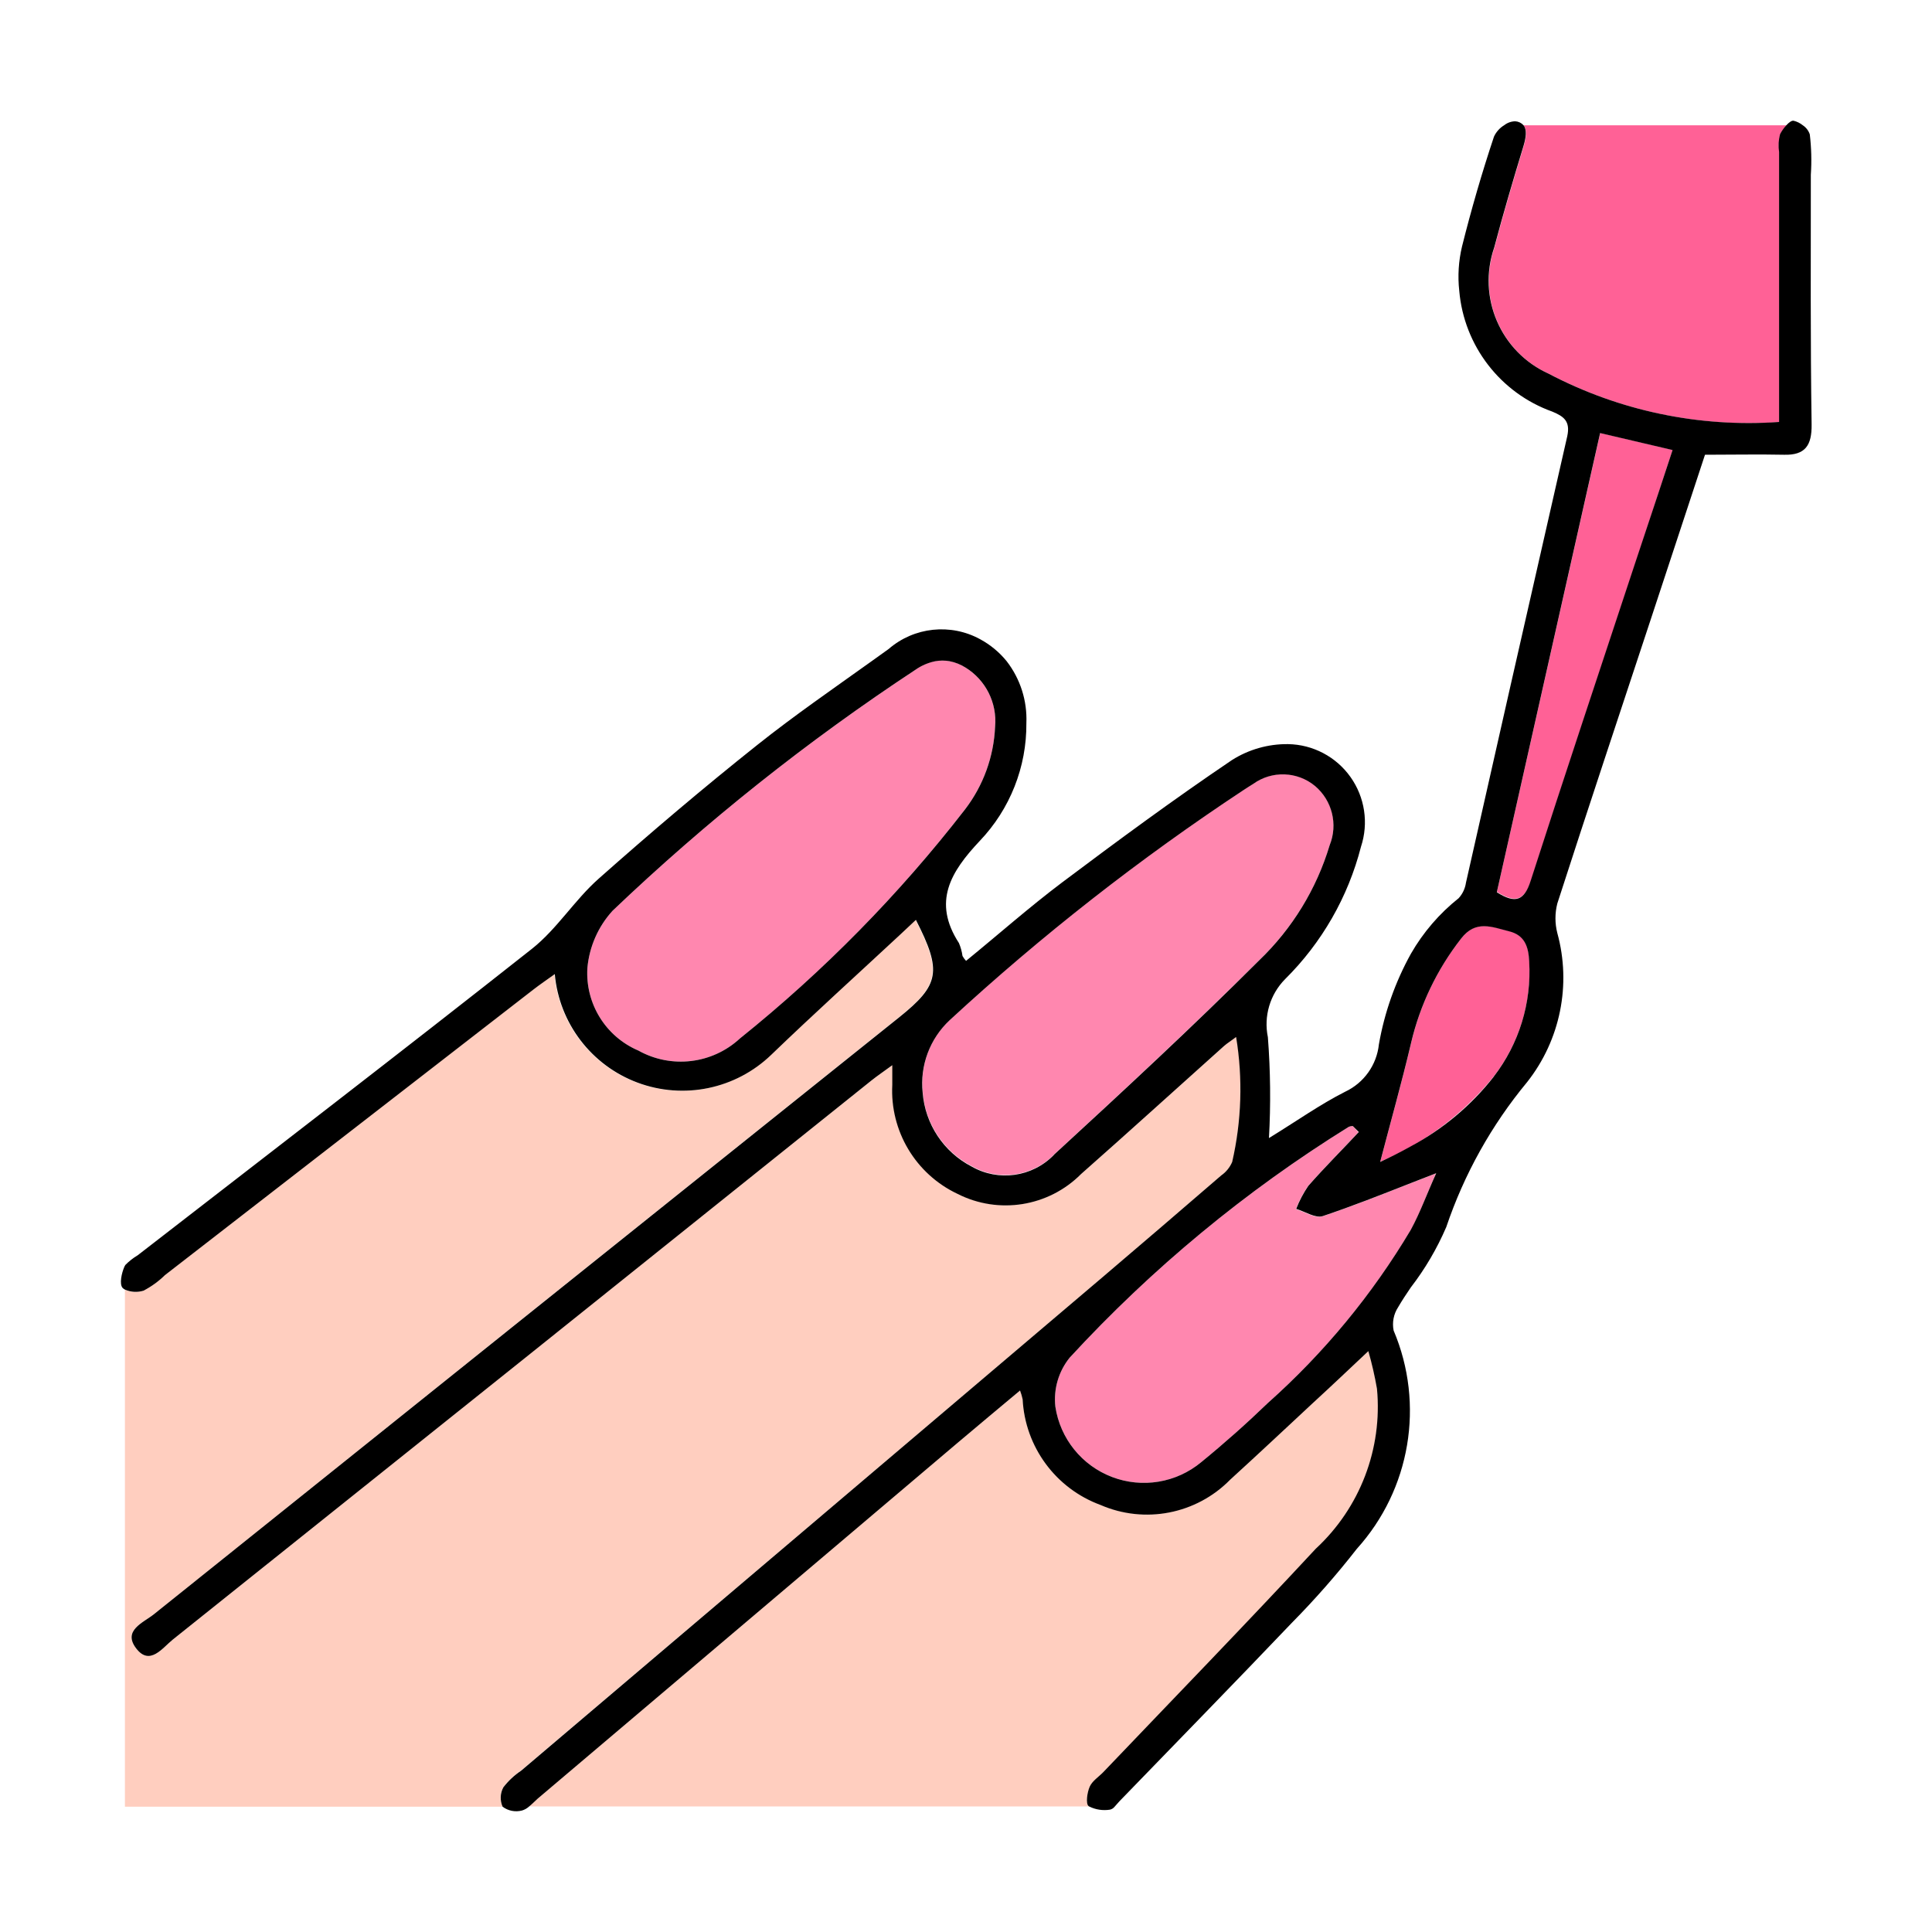
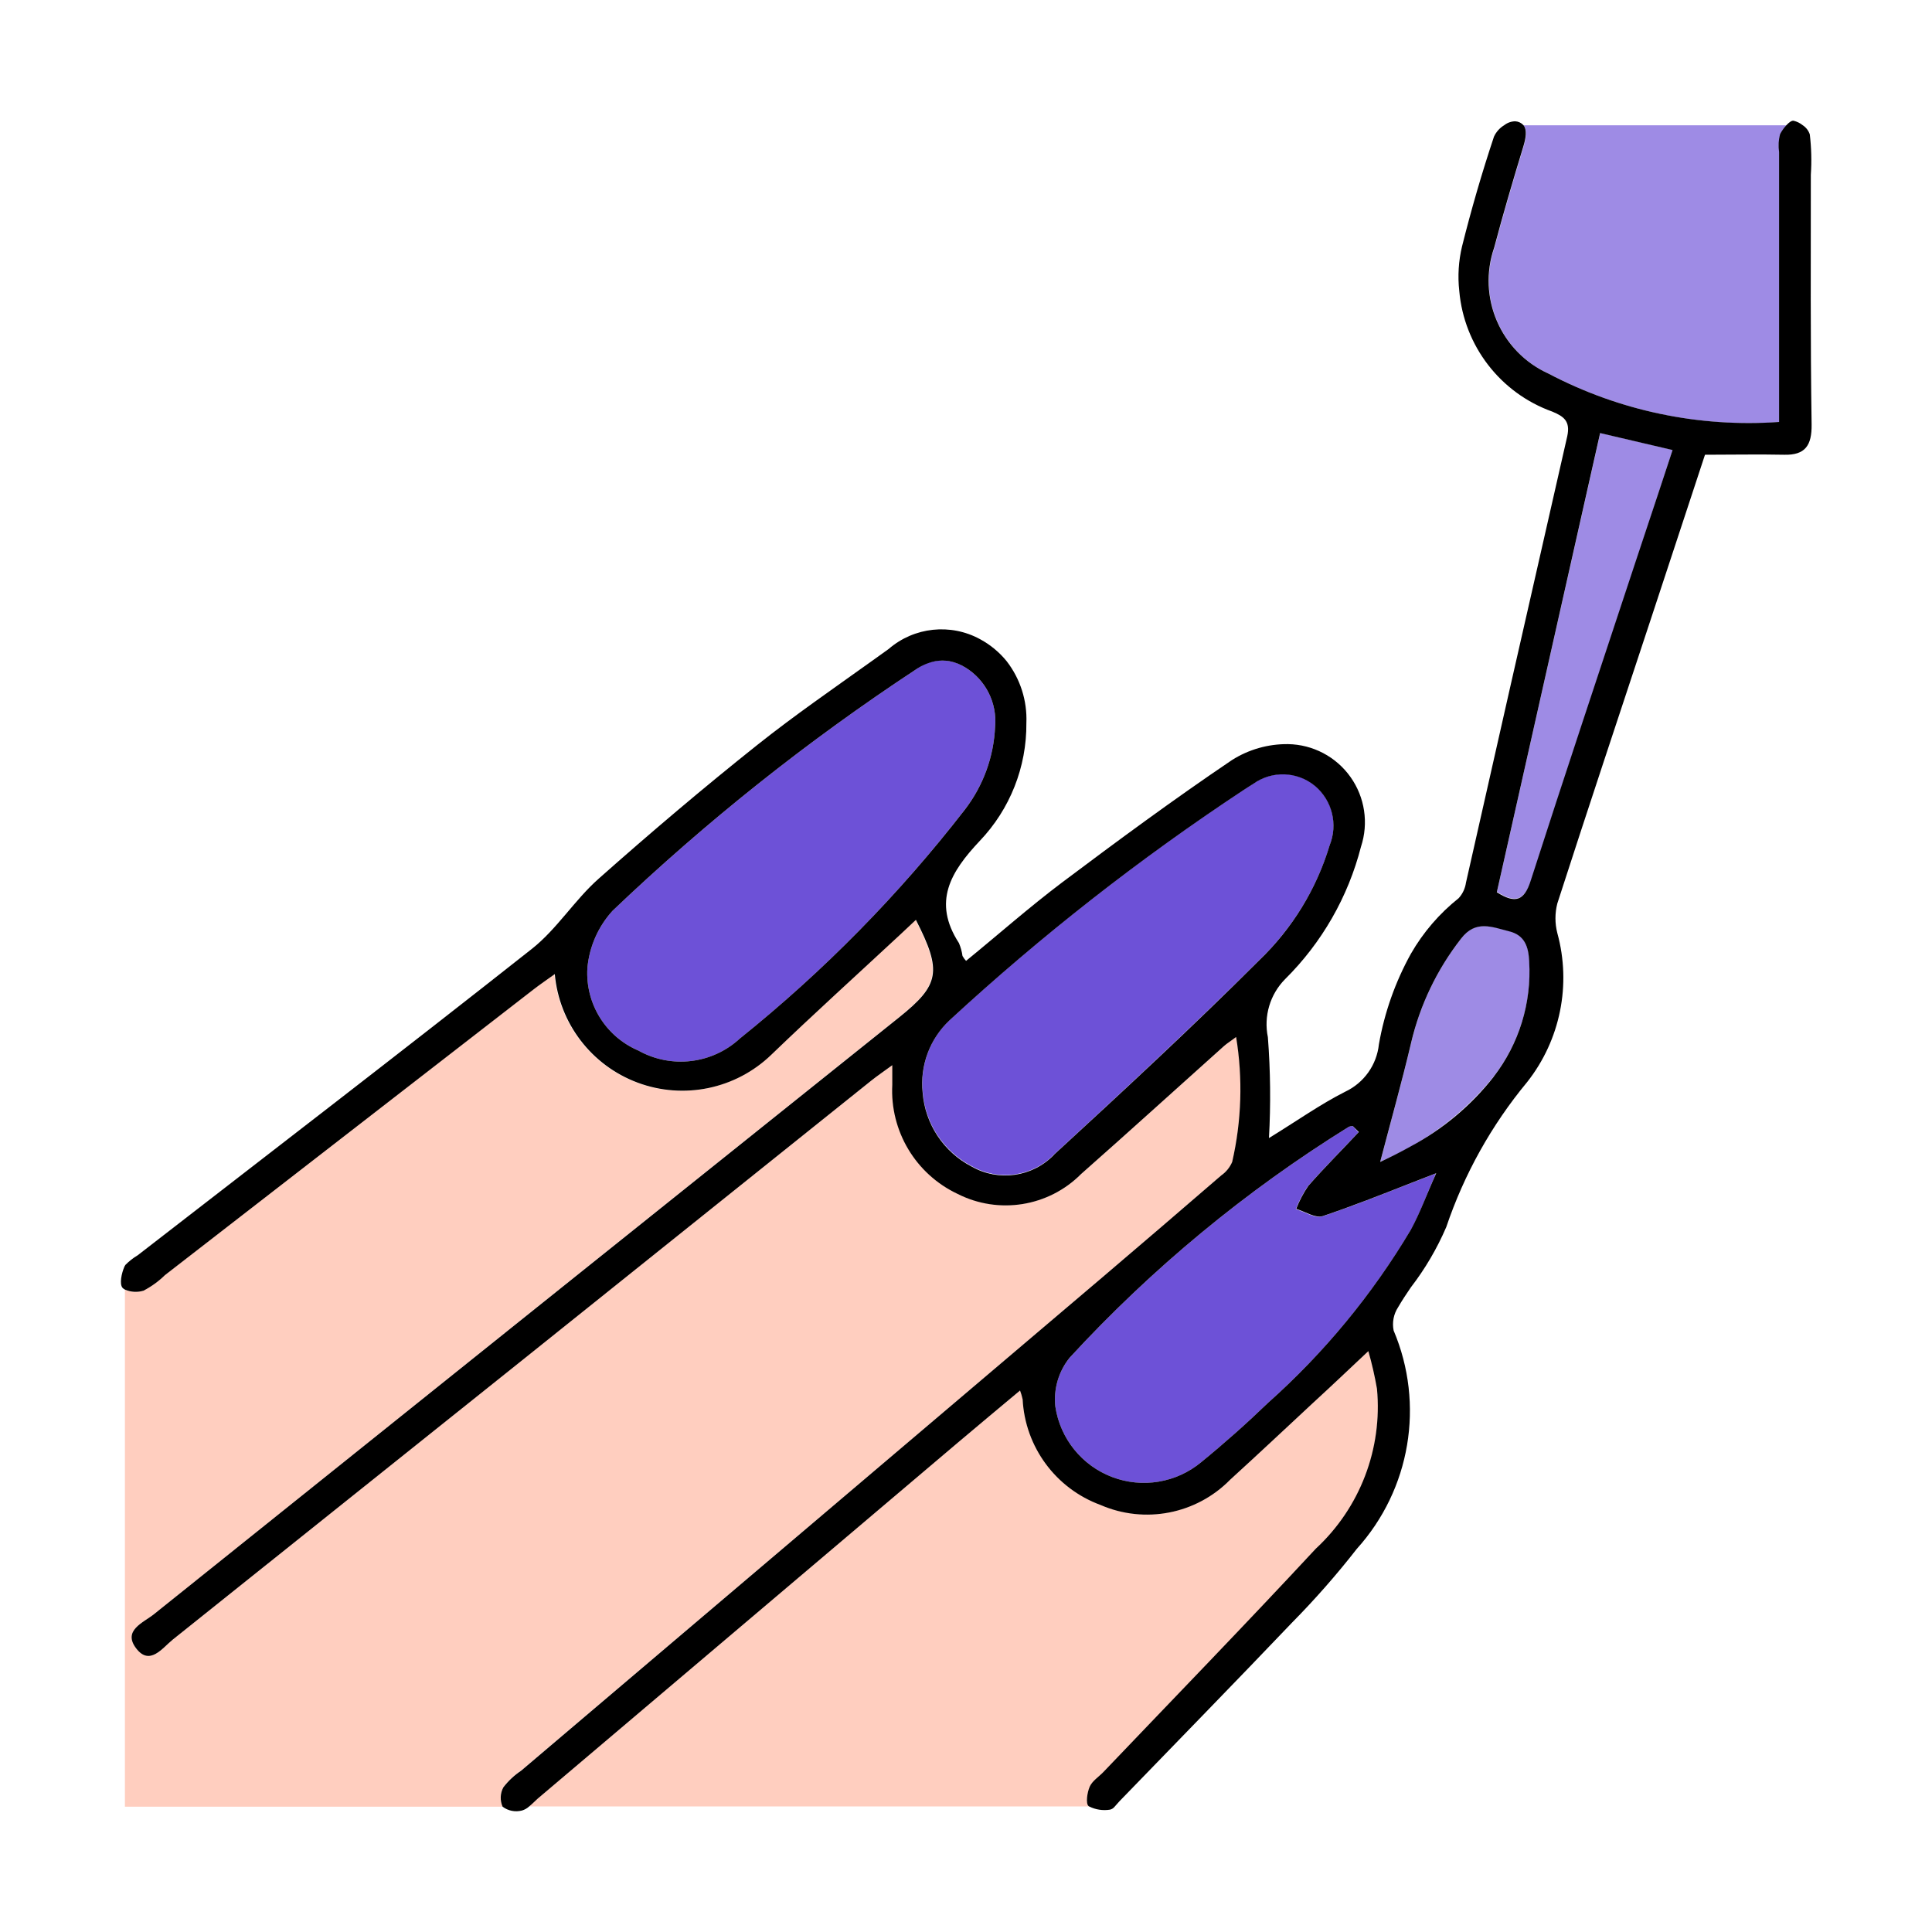
<svg xmlns="http://www.w3.org/2000/svg" width="32px" height="32px" viewBox="0 0 32 32">
  <path d="M18.05,29.6c.042-.095.148-.161.225-.241,1.175-1.232,2.36-2.453,3.519-3.7A3.2,3.2,0,0,0,22.808,23a5.925,5.925,0,0,0-.143-.624c-.316.3-.61.573-.906.848-.46.428-.918.858-1.382,1.281a1.931,1.931,0,0,1-2.148.419,1.973,1.973,0,0,1-1.29-1.75,1.04,1.04,0,0,0-.043-.146c-.353.3-.691.576-1.026.86l-6.963,5.9c-.048.041-.1.092-.145.132h9.283l-.014-.009C17.981,29.876,18.007,29.692,18.05,29.6Z" style="fill:#ffcebf" />
  <path d="M8.337,29.6a1.239,1.239,0,0,1,.295-.276l9.636-8.175q.986-.837,1.963-1.683a.523.523,0,0,0,.182-.224,5.364,5.364,0,0,0,.065-2.069c-.1.07-.154.1-.2.149-.789.706-1.574,1.418-2.367,2.12a1.762,1.762,0,0,1-2.048.329,1.889,1.889,0,0,1-1.08-1.807c0-.085,0-.169,0-.324-.145.106-.251.177-.35.257Q8.648,22.529,2.865,27.154c-.174.139-.382.449-.61.148s.119-.425.294-.565q6.165-4.947,12.336-9.885c.67-.537.714-.762.278-1.615l-.26.244c-.713.663-1.434,1.317-2.136,1.991a2.121,2.121,0,0,1-3.585-1.337c-.133.1-.248.173-.357.258l-6.1,4.728a1.485,1.485,0,0,1-.356.258.446.446,0,0,1-.3-.015v8.561H8.325A.365.365,0,0,1,8.337,29.6Z" style="fill:#ffcebf" />
-   <path d="M25.237,2.423c-.17.557-.335,1.115-.484,1.678a1.688,1.688,0,0,0,.9,2.09,7.122,7.122,0,0,0,3.818.8V2.518a.73.73,0,0,1,.016-.294.666.666,0,0,1,.105-.149H25.233C25.3,2.153,25.277,2.29,25.237,2.423Z" style="fill:#ff6196" />
-   <path d="M16.482,12.032a2.422,2.422,0,0,1-.5,1.376A22.671,22.671,0,0,1,12.256,17.2a1.442,1.442,0,0,1-1.684.2,1.393,1.393,0,0,1-.843-1.368,1.624,1.624,0,0,1,.417-.947,35.848,35.848,0,0,1,5.019-3.993.71.71,0,0,1,.829-.034A1.041,1.041,0,0,1,16.482,12.032Z" style="fill:#ff87af" />
-   <path d="M15.284,18.093a1.437,1.437,0,0,1,.448-1.2,38.336,38.336,0,0,1,4.87-3.813c.052-.033.1-.066.157-.1a.837.837,0,0,1,1.025.035.861.861,0,0,1,.242.979,4.39,4.39,0,0,1-1.168,1.908c-1.105,1.1-2.252,2.164-3.4,3.22a1.124,1.124,0,0,1-1.364.192A1.512,1.512,0,0,1,15.284,18.093Z" style="fill:#ff87af" />
-   <path d="M22.5,18.754c-.28.3-.568.586-.837.893a1.89,1.89,0,0,0-.2.38c.148.044.321.16.441.119.611-.205,1.207-.451,1.878-.71-.146.336-.256.646-.411.93A12.189,12.189,0,0,1,21,23.238q-.532.513-1.105.981a1.484,1.484,0,0,1-2.415-.92,1.1,1.1,0,0,1,.238-.813,22.187,22.187,0,0,1,4.623-3.823.193.193,0,0,1,.065-.013Z" style="fill:#ff87af" />
-   <path d="M24.794,14.771l1.711-7.6,1.2.281-.619,1.881c-.578,1.75-1.163,3.5-1.727,5.252C25.249,14.909,25.105,14.969,24.794,14.771Z" style="fill:#ff6196" />
-   <path d="M22.862,19.241c.181-.691.361-1.33.513-1.976a4.468,4.468,0,0,1,.826-1.721c.243-.319.516-.192.795-.123.258.063.323.252.334.5a2.845,2.845,0,0,1-.588,1.907A4.8,4.8,0,0,1,22.862,19.241Z" style="fill:#ff6196" />
+   <path d="M25.237,2.423c-.17.557-.335,1.115-.484,1.678a1.688,1.688,0,0,0,.9,2.09,7.122,7.122,0,0,0,3.818.8V2.518a.73.73,0,0,1,.016-.294.666.666,0,0,1,.105-.149H25.233C25.3,2.153,25.277,2.29,25.237,2.423Z" style="fill:rgba(93, 63, 211, 0.6)" />
+   <path d="M16.482,12.032a2.422,2.422,0,0,1-.5,1.376A22.671,22.671,0,0,1,12.256,17.2a1.442,1.442,0,0,1-1.684.2,1.393,1.393,0,0,1-.843-1.368,1.624,1.624,0,0,1,.417-.947,35.848,35.848,0,0,1,5.019-3.993.71.71,0,0,1,.829-.034A1.041,1.041,0,0,1,16.482,12.032Z" style="fill:rgba(93, 63, 211, 0.9)" />
+   <path d="M15.284,18.093a1.437,1.437,0,0,1,.448-1.2,38.336,38.336,0,0,1,4.87-3.813c.052-.033.1-.066.157-.1a.837.837,0,0,1,1.025.035.861.861,0,0,1,.242.979,4.39,4.39,0,0,1-1.168,1.908c-1.105,1.1-2.252,2.164-3.4,3.22a1.124,1.124,0,0,1-1.364.192A1.512,1.512,0,0,1,15.284,18.093Z" style="fill:rgba(93, 63, 211, 0.9)" />
+   <path d="M22.5,18.754c-.28.3-.568.586-.837.893a1.89,1.89,0,0,0-.2.38c.148.044.321.16.441.119.611-.205,1.207-.451,1.878-.71-.146.336-.256.646-.411.93A12.189,12.189,0,0,1,21,23.238q-.532.513-1.105.981a1.484,1.484,0,0,1-2.415-.92,1.1,1.1,0,0,1,.238-.813,22.187,22.187,0,0,1,4.623-3.823.193.193,0,0,1,.065-.013Z" style="fill:rgba(93, 63, 211, 0.9)" />
+   <path d="M24.794,14.771l1.711-7.6,1.2.281-.619,1.881c-.578,1.75-1.163,3.5-1.727,5.252C25.249,14.909,25.105,14.969,24.794,14.771Z" style="fill:rgba(93, 63, 211, 0.6)" />
+   <path d="M22.862,19.241c.181-.691.361-1.33.513-1.976a4.468,4.468,0,0,1,.826-1.721c.243-.319.516-.192.795-.123.258.063.323.252.334.5a2.845,2.845,0,0,1-.588,1.907A4.8,4.8,0,0,1,22.862,19.241Z" style="fill:rgba(93, 63, 211, 0.6)" />
  <path d="M29.993,2.894a3.623,3.623,0,0,0-.017-.668.291.291,0,0,0-.116-.151A.381.381,0,0,0,29.708,2c-.032-.006-.077.027-.12.074a.666.666,0,0,0-.105.149.73.73,0,0,0-.016.294V6.989a7.122,7.122,0,0,1-3.818-.8,1.688,1.688,0,0,1-.9-2.09c.149-.563.314-1.121.484-1.678.04-.133.063-.27,0-.348a.2.2,0,0,0-.135-.064.3.3,0,0,0-.182.064.434.434,0,0,0-.171.19c-.2.6-.376,1.206-.529,1.818a2.148,2.148,0,0,0-.046.737,2.339,2.339,0,0,0,1.542,2c.189.079.3.157.247.406-.073.316-.144.632-.216.949q-.735,3.222-1.462,6.447a.483.483,0,0,1-.121.257,3.228,3.228,0,0,0-.791.92,4.8,4.8,0,0,0-.53,1.5.981.981,0,0,1-.558.785c-.417.211-.8.484-1.263.768A12.639,12.639,0,0,0,21,17.179a1.062,1.062,0,0,1,.284-.96,4.75,4.75,0,0,0,1.258-2.194,1.294,1.294,0,0,0-1.208-1.7,1.7,1.7,0,0,0-.929.264c-.957.646-1.888,1.332-2.812,2.026-.547.412-1.062.868-1.592,1.3a.418.418,0,0,1-.059-.081.842.842,0,0,0-.059-.214c-.443-.684-.136-1.181.345-1.692A2.793,2.793,0,0,0,17,11.977a1.568,1.568,0,0,0-.327-1.026,1.459,1.459,0,0,0-.438-.363,1.337,1.337,0,0,0-1.517.162l-.279.2c-.637.456-1.282.9-1.895,1.388-.895.712-1.769,1.454-2.626,2.214-.4.353-.692.835-1.107,1.163-2.164,1.709-4.351,3.387-6.53,5.076a1.022,1.022,0,0,0-.205.161.164.164,0,0,0-.016.029c-.046.107-.085.284-.031.349a.141.141,0,0,0,.047.033.446.446,0,0,0,.3.015,1.485,1.485,0,0,0,.356-.258l6.1-4.728c.109-.085.224-.162.357-.258a2.121,2.121,0,0,0,3.585,1.337c.7-.674,1.423-1.328,2.136-1.991l.26-.244c.436.853.392,1.078-.278,1.615Q8.716,21.793,2.549,26.737c-.175.14-.521.267-.294.565s.436-.009.61-.148Q8.651,22.533,14.429,17.9c.1-.08.205-.151.35-.257,0,.155,0,.239,0,.324a1.889,1.889,0,0,0,1.08,1.807,1.762,1.762,0,0,0,2.048-.329c.793-.7,1.578-1.414,2.367-2.12.05-.045.108-.079.2-.149a5.364,5.364,0,0,1-.065,2.069.523.523,0,0,1-.182.224q-.978.845-1.963,1.683L8.632,29.328a1.239,1.239,0,0,0-.295.276.365.365,0,0,0-.012.321v0a.376.376,0,0,0,.32.063.294.294,0,0,0,.116-.065c.05-.04.1-.091.145-.132l6.963-5.9c.335-.284.673-.564,1.026-.86a1.04,1.04,0,0,1,.043.146,1.973,1.973,0,0,0,1.29,1.75,1.931,1.931,0,0,0,2.148-.419c.464-.423.922-.853,1.382-1.281.3-.275.59-.551.906-.848a5.925,5.925,0,0,1,.143.624,3.2,3.2,0,0,1-1.014,2.649c-1.159,1.248-2.344,2.469-3.519,3.7-.077.08-.183.146-.225.241s-.069.281-.019.321l.014.009a.573.573,0,0,0,.338.051.136.136,0,0,0,.081-.051c.028-.029.055-.065.082-.092.952-.984,1.909-1.963,2.854-2.954a13.982,13.982,0,0,0,1.074-1.223,3.411,3.411,0,0,0,.61-3.616.516.516,0,0,1,.074-.386c.065-.112.137-.221.211-.329a4.632,4.632,0,0,0,.587-1,7.547,7.547,0,0,1,1.339-2.4,2.792,2.792,0,0,0,.5-2.469.988.988,0,0,1,0-.489c.506-1.567,1.027-3.129,1.543-4.692q.347-1.05.69-2.094l.213-.647c.454,0,.882-.009,1.308,0,.354.01.462-.156.458-.5C29.985,5.652,29.993,4.273,29.993,2.894ZM12.256,17.2a1.442,1.442,0,0,1-1.684.2,1.393,1.393,0,0,1-.843-1.368,1.624,1.624,0,0,1,.417-.947,35.848,35.848,0,0,1,5.019-3.993.852.852,0,0,1,.326-.14.656.656,0,0,1,.238,0,.763.763,0,0,1,.265.106,1.041,1.041,0,0,1,.488.975,2.422,2.422,0,0,1-.5,1.376A22.671,22.671,0,0,1,12.256,17.2Zm5.2,1.929a1.124,1.124,0,0,1-1.364.192,1.512,1.512,0,0,1-.81-1.224,1.437,1.437,0,0,1,.448-1.2,38.336,38.336,0,0,1,4.87-3.813c.052-.033.1-.066.157-.1a.837.837,0,0,1,1.025.035.861.861,0,0,1,.242.979,4.39,4.39,0,0,1-1.168,1.908C19.753,17.008,18.606,18.069,17.458,19.125Zm5.911,1.241A12.189,12.189,0,0,1,21,23.238q-.532.513-1.105.981a1.484,1.484,0,0,1-2.415-.92,1.1,1.1,0,0,1,.238-.813,22.187,22.187,0,0,1,4.623-3.823.193.193,0,0,1,.065-.013l.1.1c-.28.3-.568.586-.837.893a1.89,1.89,0,0,0-.2.38c.148.044.321.16.441.119.483-.162.958-.35,1.467-.55l.411-.16C23.634,19.772,23.524,20.082,23.369,20.366Zm1.373-2.535a4.363,4.363,0,0,1-1.373,1.152q-.247.138-.507.258c.178-.681.356-1.312.507-1.95l.006-.026a4.468,4.468,0,0,1,.826-1.721c.243-.319.516-.192.795-.123.258.063.323.252.334.5A2.845,2.845,0,0,1,24.742,17.831Zm2.34-8.5c-.578,1.75-1.163,3.5-1.727,5.252-.106.329-.25.389-.561.191l1.483-6.593.228-1.012,1.2.281c-.082.247-.161.49-.241.731Z" />
</svg>
